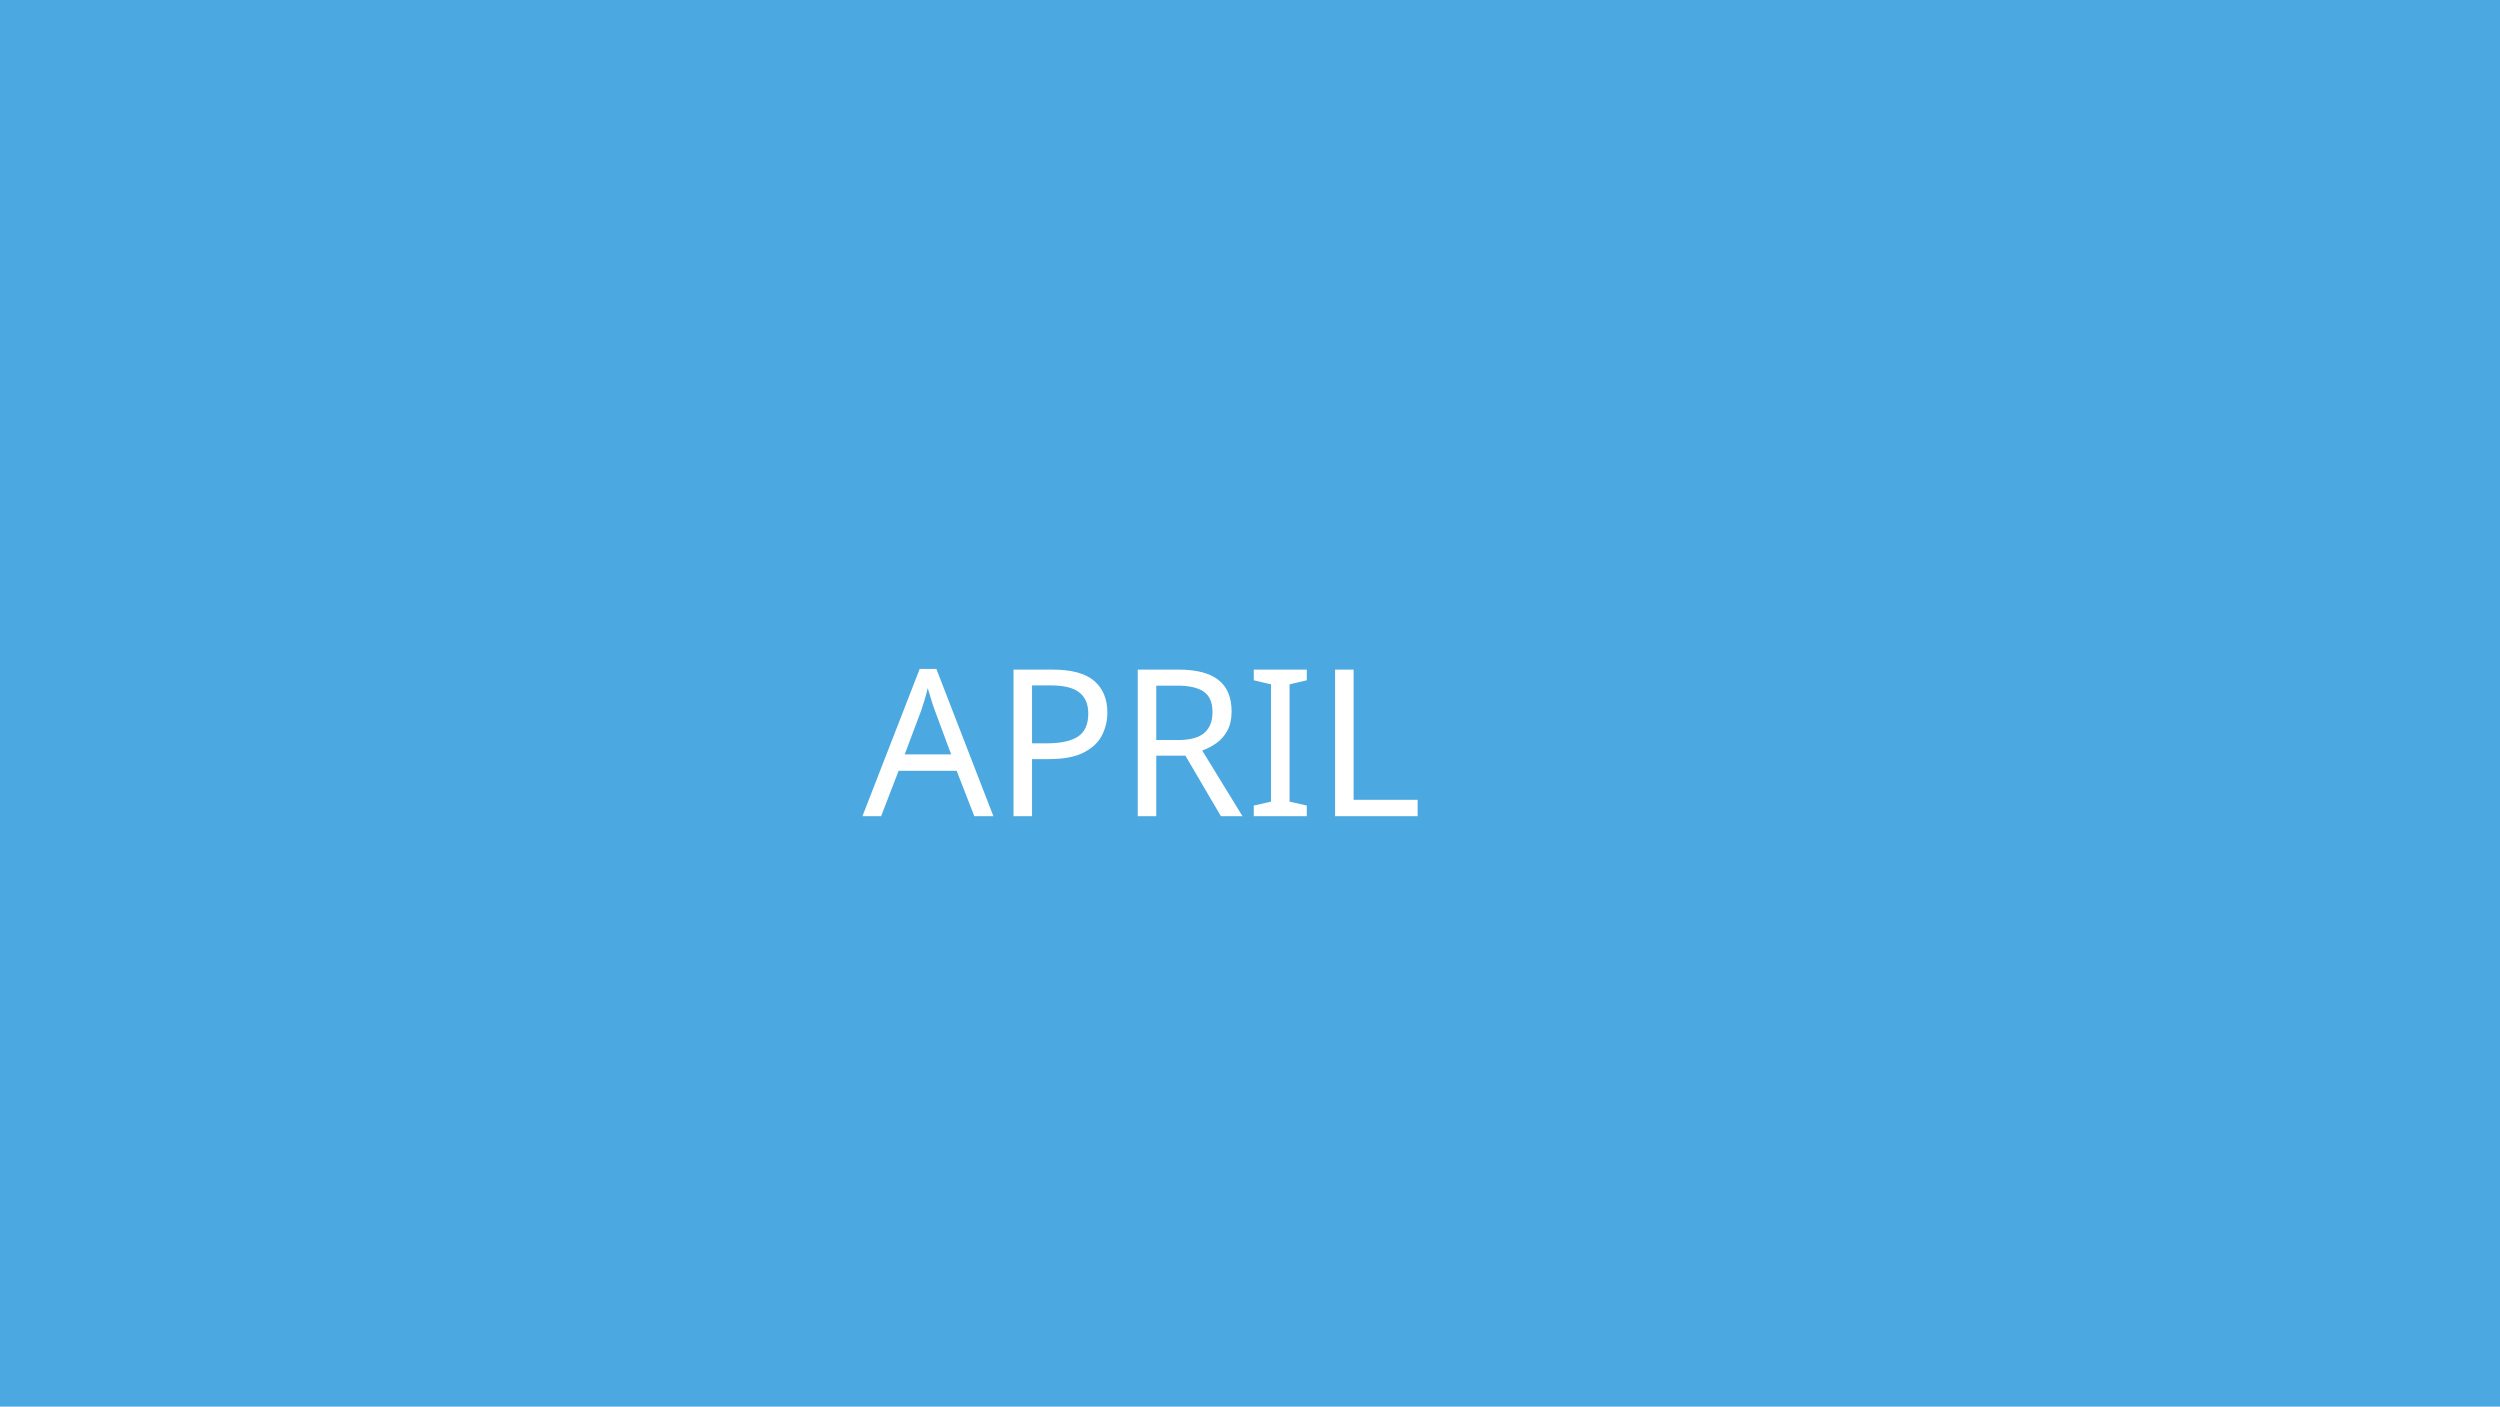
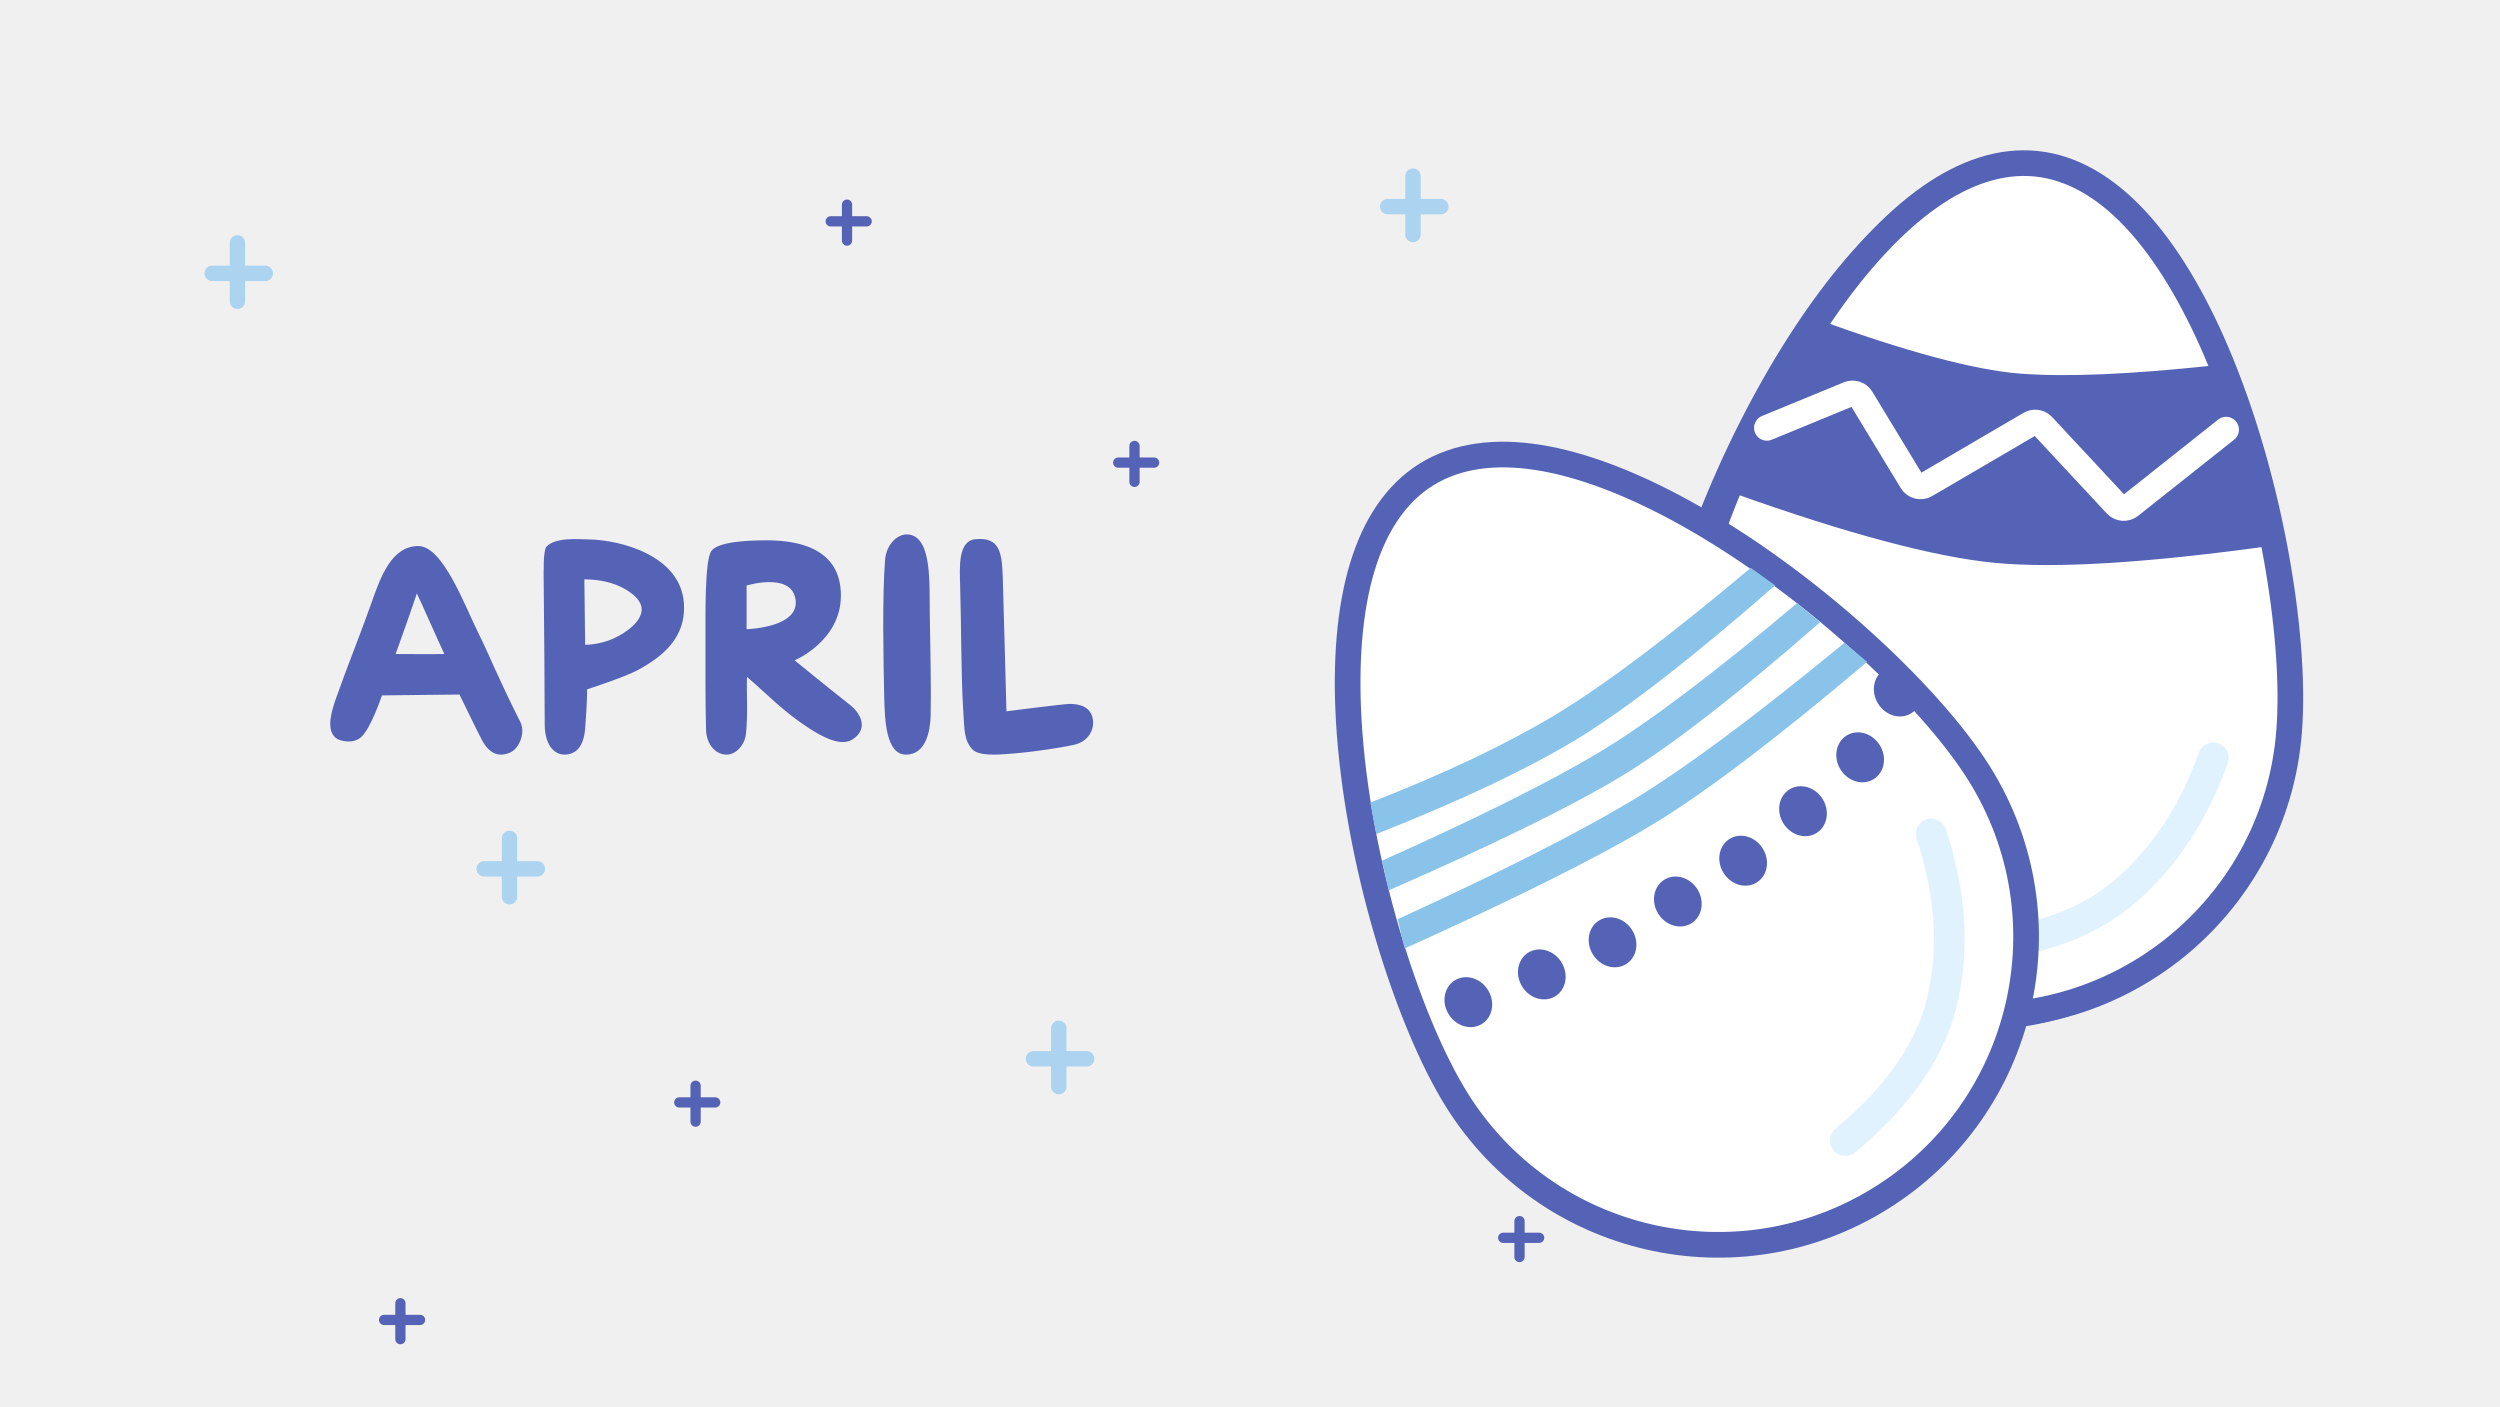
- <svg xmlns="http://www.w3.org/2000/svg" width="487px" height="274px" viewBox="0 0 487 274" version="1.1">
-   <g id="illus-april-20" stroke="none" stroke-width="1" fill="none" fill-rule="evenodd">
-     <rect id="Rectangle" fill="#4CA8E0" x="0" y="0" width="488" height="274" />
-     <text id="APRIL" font-family="ZiggyPawritingRegular, Ziggy Pawriting" font-size="40" font-weight="normal" fill="#FFFFFF">
-       <tspan x="168" y="159">APRIL</tspan>
-     </text>
+ <svg xmlns="http://www.w3.org/2000/svg" width="487" height="274">
+   <g fill="none" fill-rule="evenodd">
+     <path d="M99.418 146.578c1.618-.72 3.064-3.734 1.918-5.993-4.194-8.269-5.907-12.765-8.09-17.137-2.655-5.32-6.937-17.078-11.744-17.078-5.213 0-7.353 5.984-9.079 10.894-2.178 6.197-4.685 12.294-6.924 18.645-.895 2.54-2.044 6.172-.13 7.81.847.725 3.396 1.215 4.928-.078 1.917-1.617 4.109-8.178 4.109-8.178l15.097-.166s3.435 7.084 4.365 8.84c1.442 2.722 3.338 3.424 5.55 2.44zm-22.35-19.175c.917-2.519 3.415-9.588 4.134-11.805.798 1.616 4.333 9.646 5.352 11.803-2.457.06-7.484 0-9.486.002zm33.129 19.59c2.93-.183 3.616-2.99 3.78-4.989.414-5.018.394-7.713.394-7.713s7.387-2.426 9.728-3.686c4.674-2.517 9.707-6.232 9.108-13.303-.769-9.07-12.254-12.134-18.576-12.224-1.783-.025-6.471-.48-8.187 1.416-.623.69-.562 4.816-.534 6.855.105 7.742.179 21.804.2 27.83.012 3.687 1.69 5.964 4.087 5.814zm3.787-21.387l-.151-12.735s3.267-.12 6.266 1.082c2.531 1.015 4.871 2.819 4.899 4.697.033 2.278-2.72 4.467-5.482 5.726-2.762 1.26-5.532 1.23-5.532 1.23zM141.536 147c1.888 0 3.566-1.917 3.781-4.094.419-4.237.084-7.77.194-11.046 4.104 3.515 6.9 6.601 11.978 9.931 2.676 1.755 6.35 3.727 8.598 2.243 3.403-2.247 1.204-5.37-.413-6.646-5.742-4.53-10.882-8.758-10.882-8.758s8.904-3.682 9.016-12.468c.068-5.355-2.688-10.957-14.68-10.91-3.664.015-9.22.283-10.552 2.07-1.36 1.823-1.13 13.552-1.149 17.21-.025 4.671-.025 12.491.116 17.874.05 1.883 1.387 4.594 3.993 4.594zm3.903-24.437l-.002-8.5s8.253-2.537 9.445 2.27c1.481 5.96-9.443 6.23-9.443 6.23zM176.479 147c3.902.002 4.735-4.593 4.815-7.683.115-4.47-.08-14.254-.167-19.447-.105-6.213.457-14.978-3.984-15.732-2.198-.374-4.482 1.882-4.724 4.848-.583 7.169-.33 19.743-.172 26.796.104 4.627.374 11.216 4.232 11.218zm19.382-.095c5.768-.37 12.806-1.602 13.883-1.956 2.275-.749 3.361-2.69 3.174-4.584-.27-2.726-2.697-3.266-4.584-3.241-1.194.015-12.277 1.436-12.277 1.436-.476-17.1-.475-18.179-.71-25.783-.156-5.034-.495-8.215-5.354-7.738-3.376.331-3.074 5.375-2.954 9.183.233 7.448.151 17.084.601 24.257.23 3.684.154 5.727 1.765 7.495 1.222 1.342 5.177 1.013 6.456.93z" fill="#5563B6" fill-rule="nonzero" />
+     <path d="M396.93 32.493c-6.938-.852-14.01 1.436-20.885 6.073-7.33 4.945-14.453 12.574-20.935 21.583-15.915 22.122-27.976 52.553-30.213 70.773-2.02 16.445 2.819 32.152 12.272 44.252 9.454 12.1 23.524 20.594 39.969 22.613 16.445 2.02 32.151-2.818 44.252-12.272 12.1-9.454 20.593-23.523 22.613-39.968 2.23-18.17-2.398-50.526-12.709-75.85-4.223-10.373-9.403-19.565-15.408-26.184-5.63-6.207-12-10.166-18.956-11.02z" stroke="#5563B6" stroke-width="5" fill="#FFF" />
+     <path d="M396.73 31.905c-6.95-.73-13.982 1.68-20.775 6.437-7.242 5.072-14.231 12.824-20.554 21.945-15.527 22.397-27.055 53.033-28.974 71.29-1.732 16.478 3.38 32.097 13.043 44.03 9.663 11.934 23.879 20.18 40.357 21.913 16.478 1.732 32.097-3.38 44.03-13.043 11.934-9.663 20.181-23.879 21.913-40.357 1.913-18.206-3.28-50.476-14.03-75.616-4.404-10.298-9.744-19.398-15.863-25.911-5.738-6.108-12.175-9.955-19.146-10.688z" stroke="#5563B6" stroke-width="5" fill="#FFF" />
+     <path d="M353.571 62.06c17.7 6.444 31 10.015 39.897 10.714 8.897.698 21.46.17 37.686-1.582l11.27 35.134c-24.15 3.357-42.115 4.46-53.897 3.31-11.78-1.15-28.677-5.658-50.69-13.523l15.734-34.054z" fill="#5563B6" />
+     <path d="M344.191 83.346l15.926-6.557a2 2 0 012.471.812l9.816 16.184a2 2 0 002.72.689L395.45 82.58a2 2 0 012.474.364l14.315 15.383a2 2 0 002.707.204l18.699-14.833h0" stroke="#FFF" stroke-width="5" stroke-linecap="round" />
+     <path d="M431.154 147.637c-3.985 11.117-9.89 19.928-17.714 26.435-7.824 6.507-18.569 9.946-32.233 10.317" stroke="#E1F2FF" stroke-width="6" stroke-linecap="round" />
+     <g transform="rotate(-32 332.984 -340.082)">
+       <path d="M57-2.5c-6.99 0-13.73 3.133-19.989 8.573-6.672 5.801-12.813 14.242-18.148 23.973C5.763 53.943-2.5 85.617-2.5 103.974c0 16.569 6.716 31.569 17.574 42.427C25.93 157.259 40.93 163.974 57.5 163.974c16.569 0 31.569-6.715 42.426-17.573 10.858-10.858 17.574-25.858 17.574-42.427 0-18.307-8.537-49.856-21.857-73.735-5.457-9.781-11.718-18.273-18.485-24.111C70.814.654 64.01-2.5 57-2.5z" stroke="#5563B6" stroke-width="5" fill="#FFF" />
+       <path d="M103.332 109c-2.801 11.472-7.753 20.853-14.854 28.142-7.101 7.288-17.427 11.832-30.978 13.629" stroke="#E1F2FF" stroke-width="6" stroke-linecap="round" />
+       <ellipse fill="#5563B6" cx="9.5" cy="89" rx="4.5" ry="5" />
+       <ellipse fill="#5563B6" cx="24.5" cy="92" rx="4.5" ry="5" />
+       <ellipse fill="#5563B6" cx="39.5" cy="94" rx="4.5" ry="5" />
+       <ellipse fill="#5563B6" cx="54.5" cy="94" rx="4.5" ry="5" />
+       <ellipse fill="#5563B6" cx="69.5" cy="94" rx="4.5" ry="5" />
+       <ellipse fill="#5563B6" cx="84.5" cy="92" rx="4.5" ry="5" />
+       <ellipse fill="#5563B6" cx="99.5" cy="89" rx="4.5" ry="5" />
+       <ellipse fill="#5563B6" cx="112.5" cy="82" rx="4.5" ry="5" />
+     </g>
+     <path stroke="#ACD3EF" stroke-width="3" stroke-linecap="round" d="M275.25 34.316v11.368M280.676 40.25h-10.352" />
+     <path stroke="#5563B6" stroke-width="2" stroke-linecap="round" d="M165 39.868v7M168.824 43.118h-7M221 86.868v7M224.824 90.118h-7" />
+     <path stroke="#ACD3EF" stroke-width="3" stroke-linecap="round" d="M46.25 47.316v11.368M51.676 53.25H41.324M206.25 200.316v11.368M211.676 206.25h-10.352" />
+     <path stroke="#5563B6" stroke-width="2" stroke-linecap="round" d="M135.5 211.5v7M139.324 214.75h-7M296 237.868v7M299.824 241.118h-7M78 253.868v7M81.824 257.118h-7" />
+     <path stroke="#ACD3EF" stroke-width="3" stroke-linecap="round" d="M99.25 163.316v11.368M104.676 169.25H94.324" />
+     <path d="M269.206 167.666c18.735-8.387 32.87-15.444 42.405-21.173 9.535-5.73 22.345-15.39 38.429-28.981l4.525 3.685c-16.427 14.37-29.436 24.436-39.026 30.199-9.59 5.762-24.59 13.109-45 22.04l-1.333-5.77zM266.939 156.34c14.395-5.61 26.36-11.28 35.895-17.01 9.535-5.73 22.271-15.3 38.209-28.711l4.745 3.415c-16.428 14.37-29.436 24.437-39.027 30.2-9.59 5.762-22.474 11.84-38.65 18.236l-1.172-6.13zM272.274 179.061c20.079-9.196 35.226-16.863 45.443-23.001 10.216-6.14 24.073-16.418 41.569-30.837l4.433 3.696c-17.792 15.081-31.826 25.708-42.101 31.883-10.276 6.174-26.278 14.163-48.005 23.967l-1.339-5.708z" fill="#89C3EA" />
  </g>
</svg>
